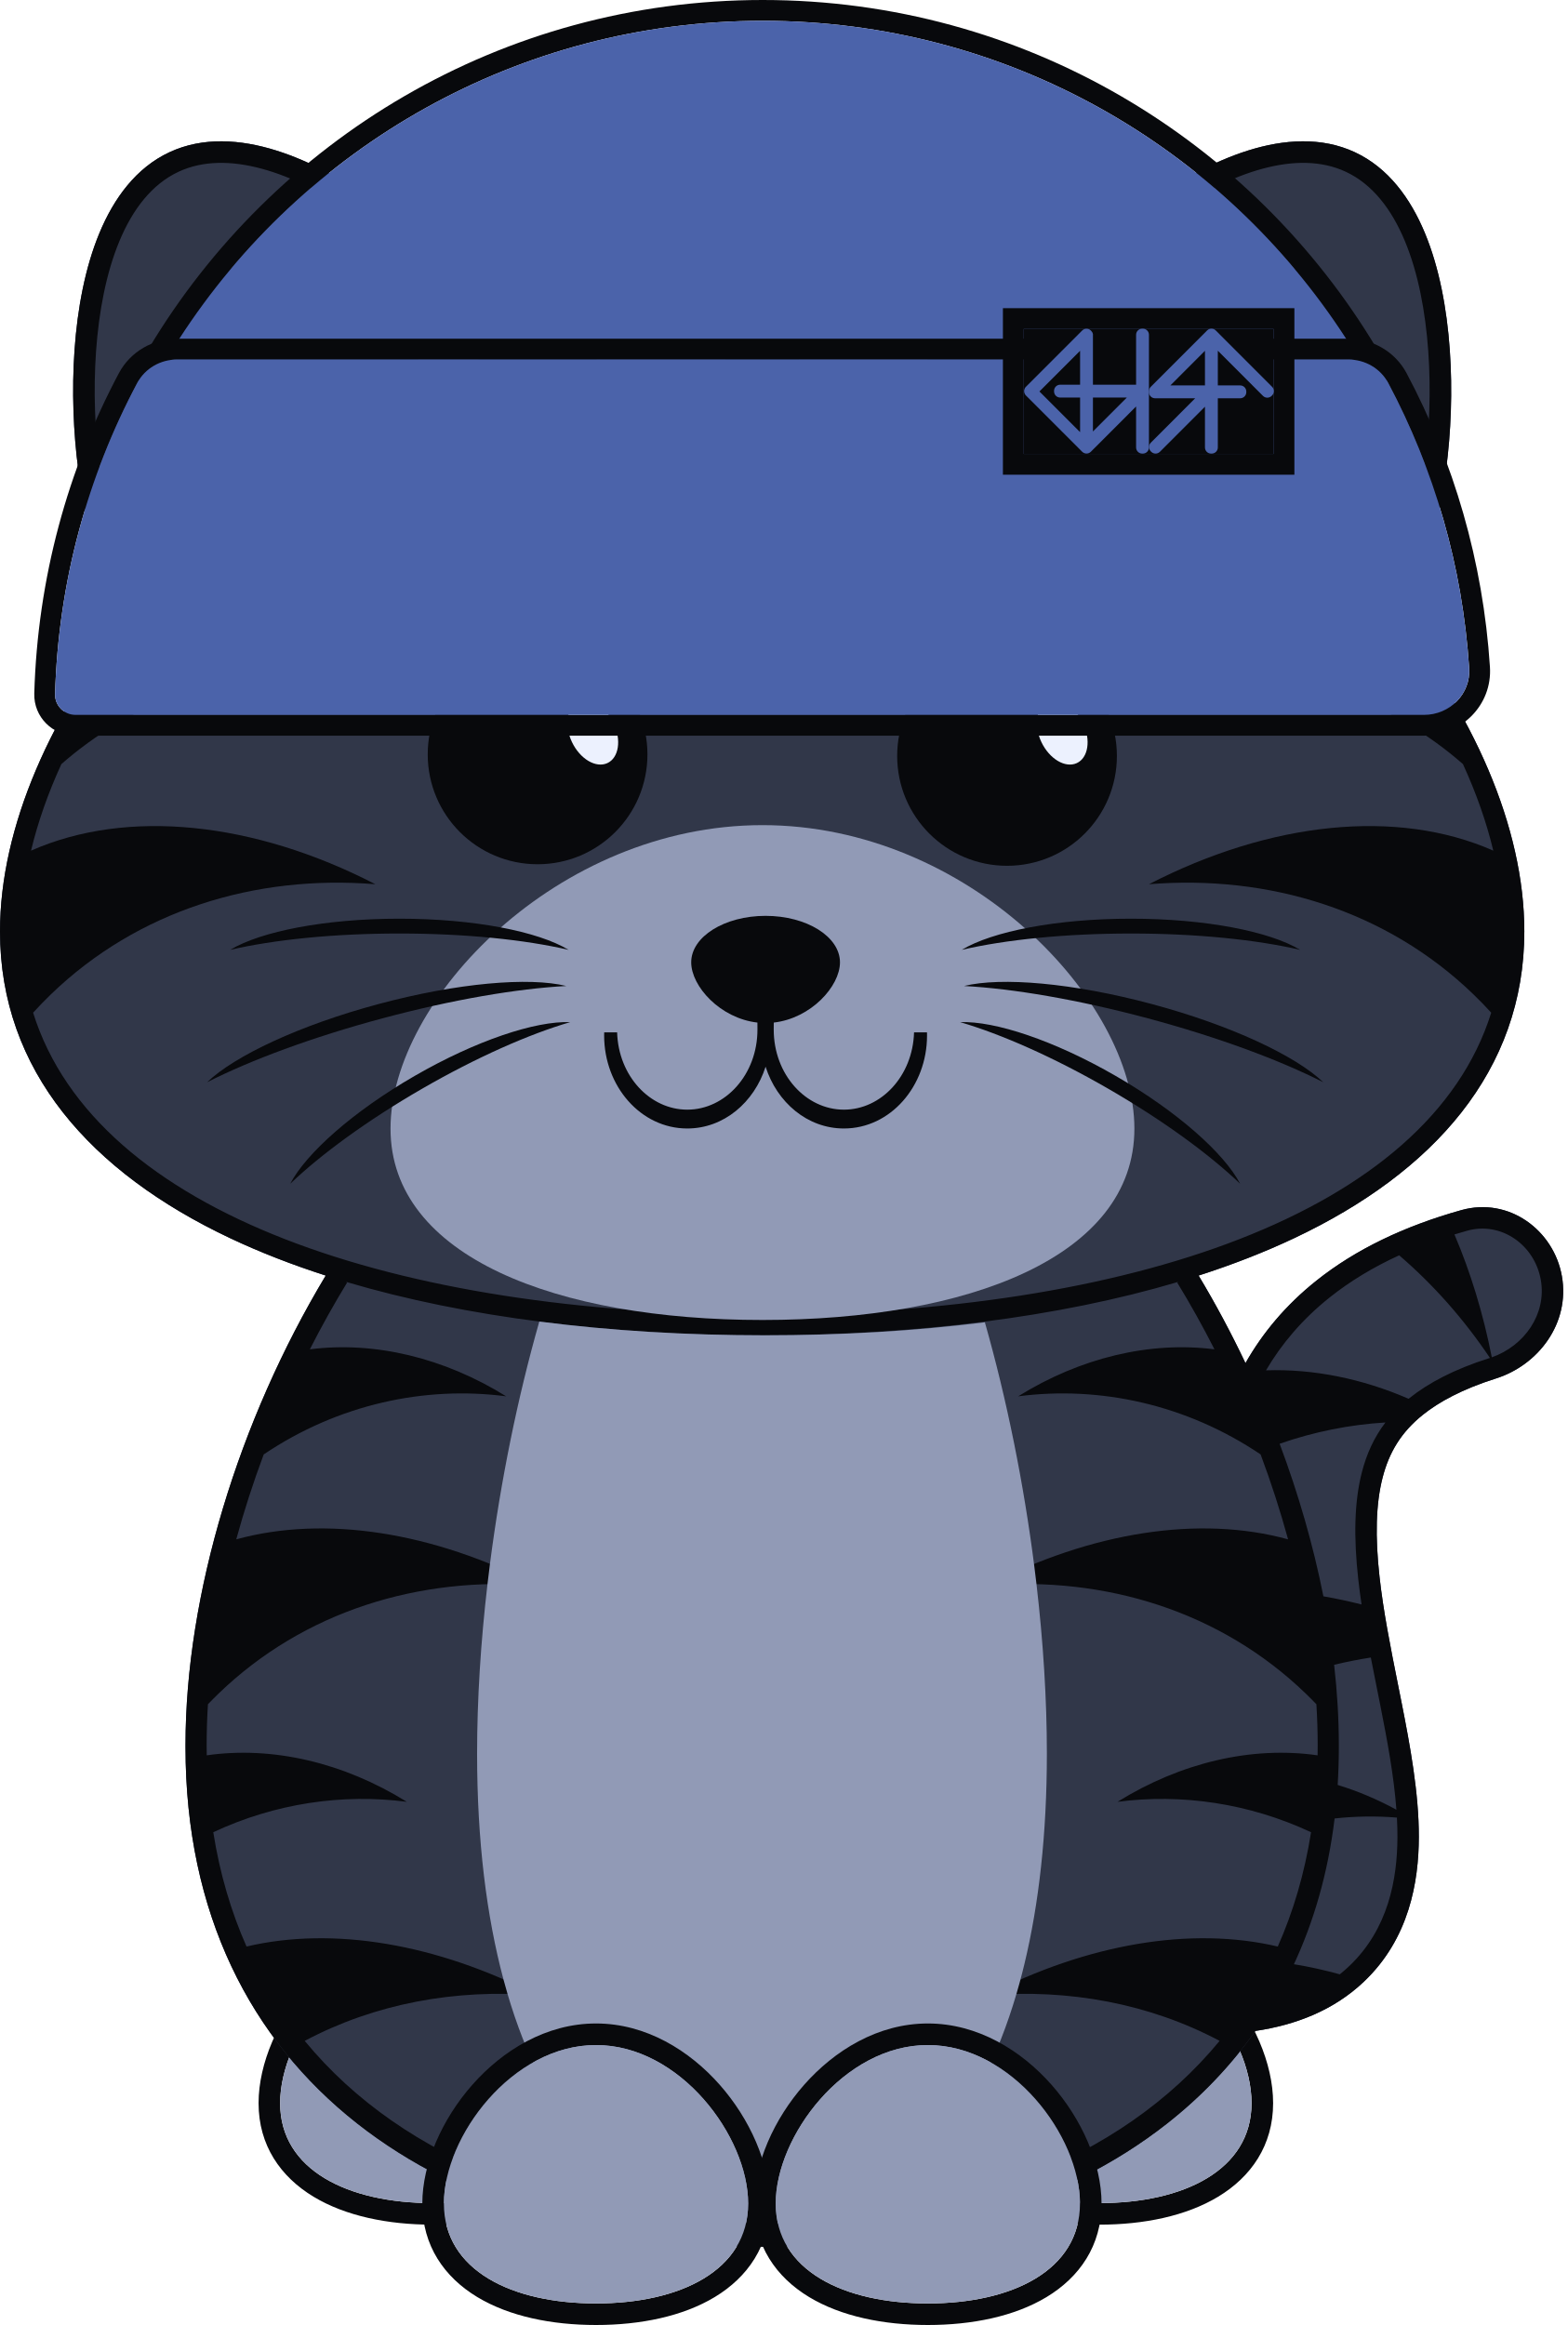
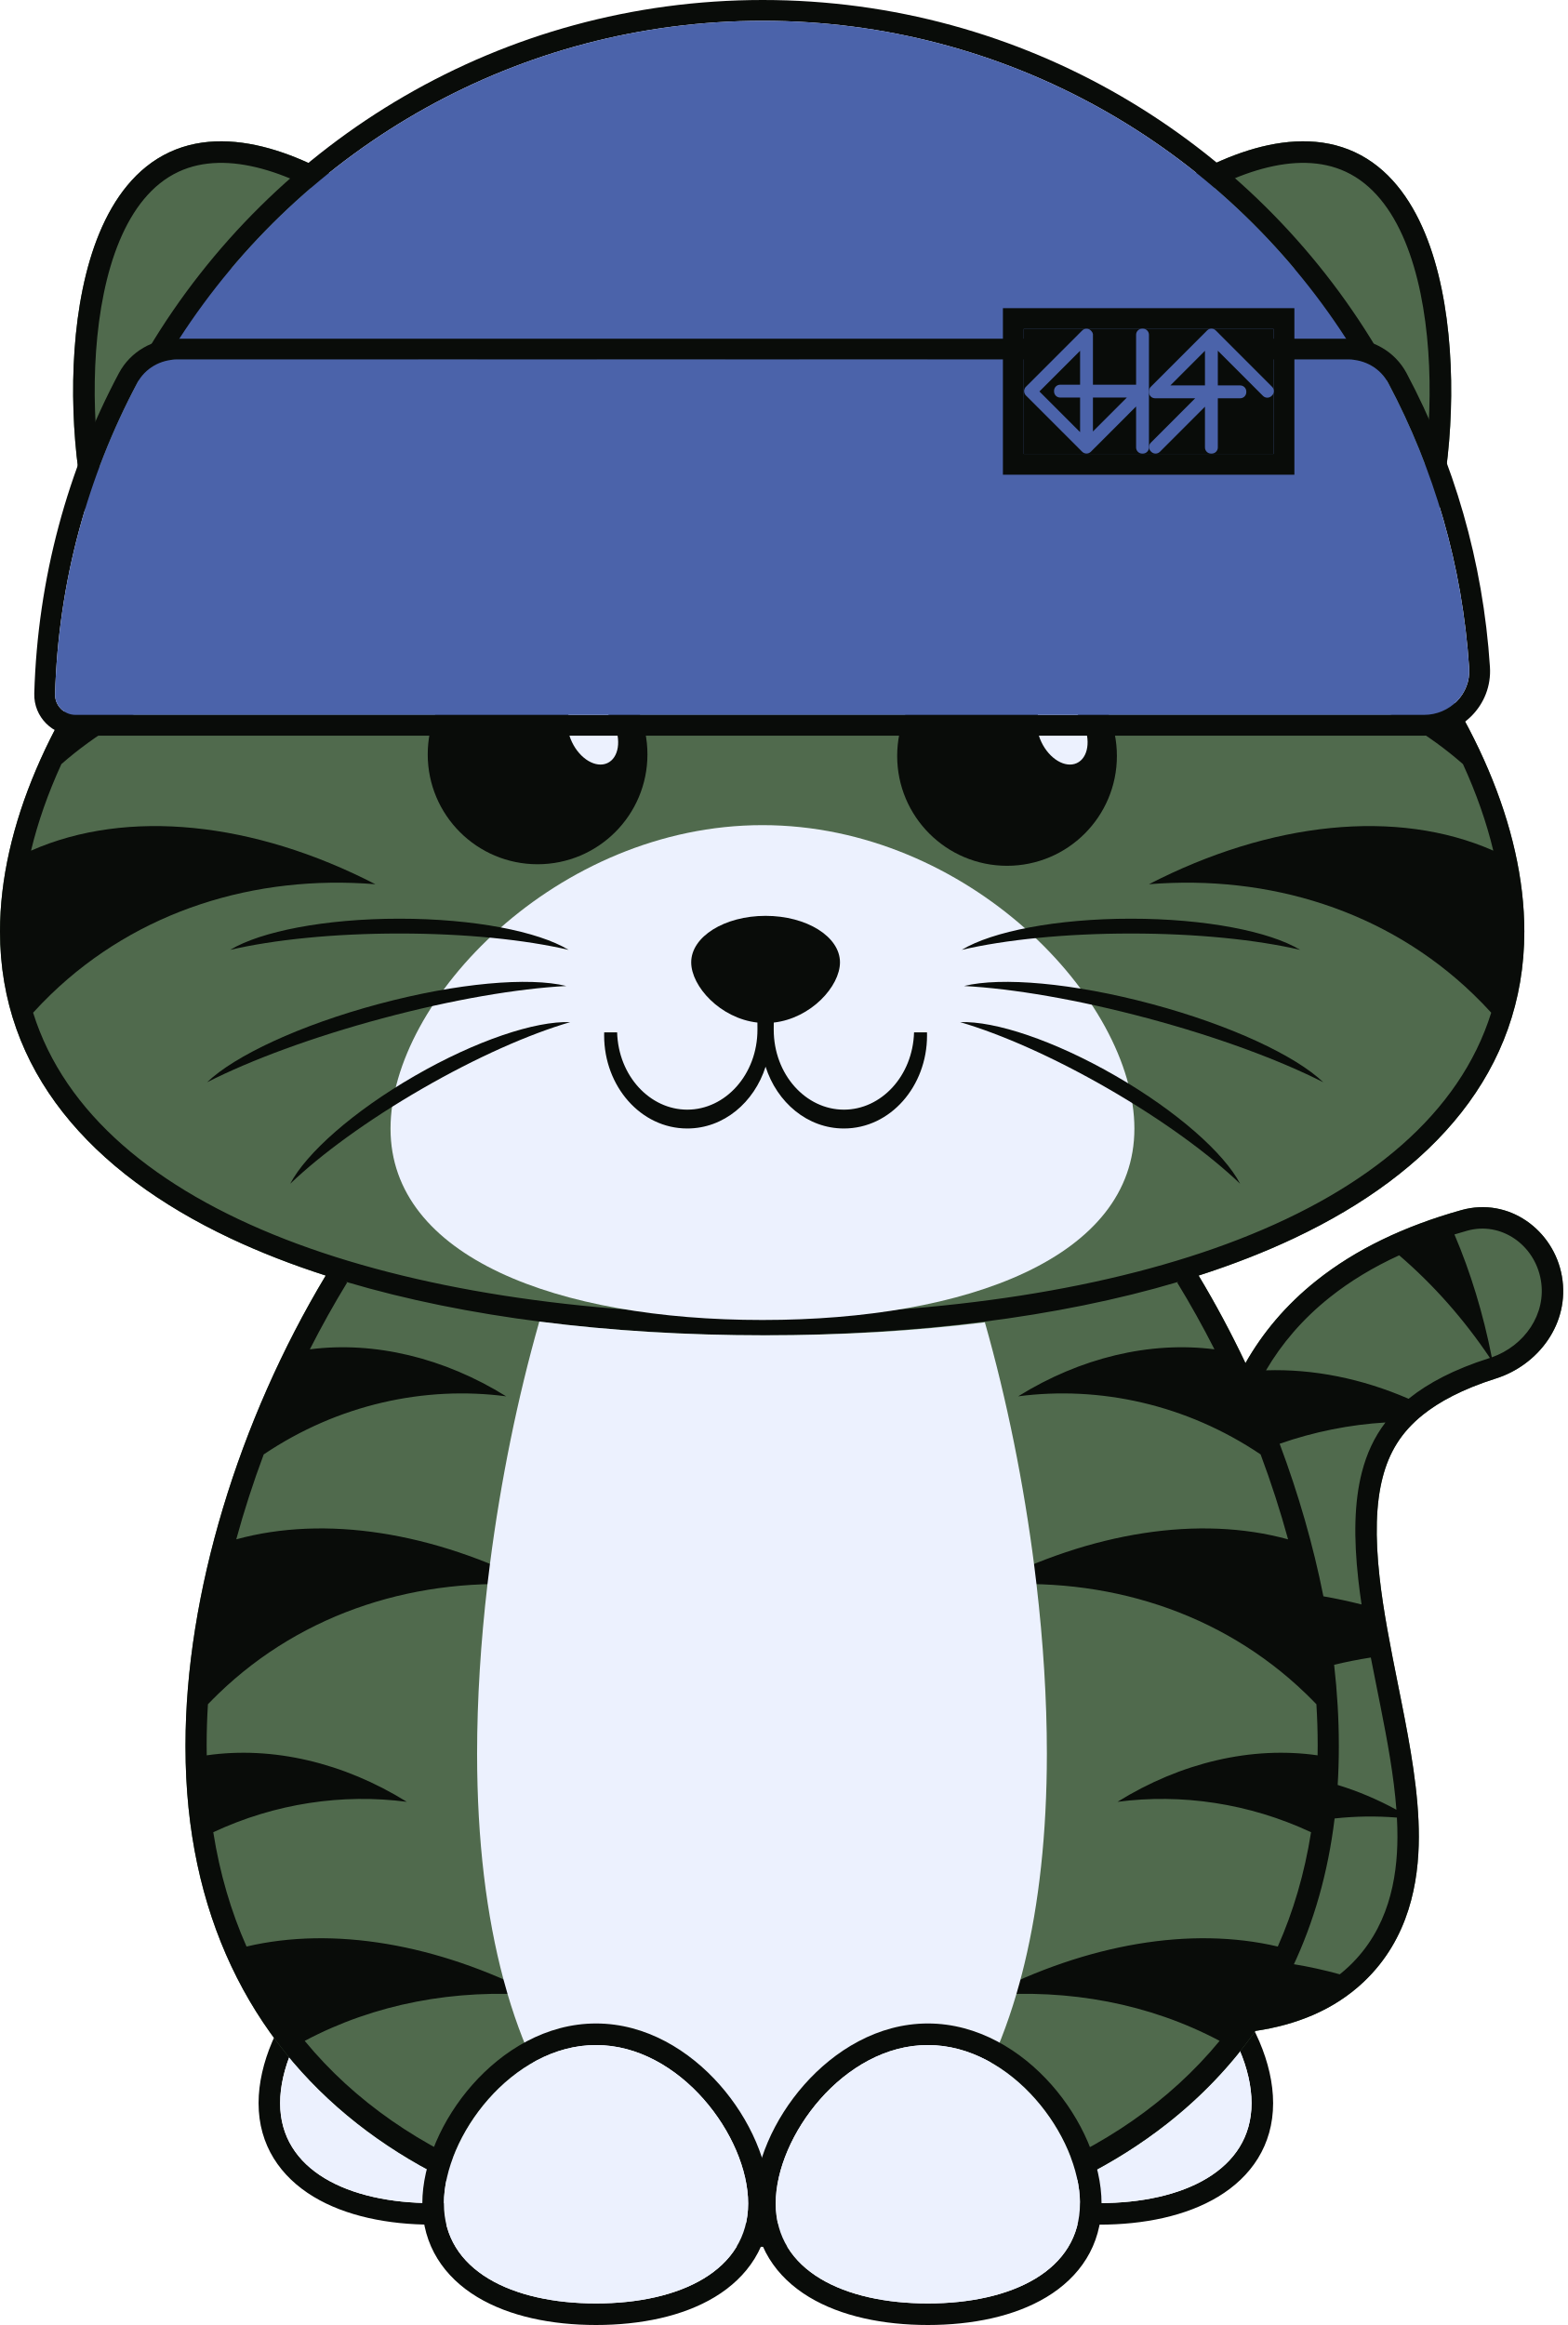
<svg xmlns="http://www.w3.org/2000/svg" width="366" height="543" viewBox="0 0 366 543" fill="none">
-   <path fill-rule="evenodd" clip-rule="evenodd" d="M128.678 513.041C121.201 517.552 111.317 519.565 100.953 519.565C90.589 519.565 80.705 517.552 73.228 513.041C65.544 508.405 60.387 501.058 60.387 491.185C60.387 481.84 65.026 471.451 72.052 463.482C79.115 455.469 89.271 449.145 100.953 449.145C112.635 449.145 122.792 455.469 129.855 463.482C136.88 471.451 141.52 481.84 141.52 491.185C141.52 501.058 136.363 508.405 128.678 513.041ZM100.953 514.528C120.575 514.528 136.482 506.841 136.482 491.185C136.482 475.529 120.575 454.182 100.953 454.182C81.331 454.182 65.424 475.529 65.424 491.185C65.424 506.841 81.331 514.528 100.953 514.528Z" fill="#08090C" />
-   <path d="M136.482 491.185C136.482 506.841 120.575 514.528 100.953 514.528C81.331 514.528 65.424 506.841 65.424 491.185C65.424 475.529 81.331 454.182 100.953 454.182C120.575 454.182 136.482 475.529 136.482 491.185Z" fill="#919AB6" />
-   <path fill-rule="evenodd" clip-rule="evenodd" d="M284.489 513.041C277.012 517.552 267.128 519.565 256.764 519.565C246.4 519.565 236.517 517.552 229.039 513.041C221.355 508.405 216.198 501.058 216.198 491.185C216.198 481.84 220.838 471.451 227.863 463.482C234.926 455.469 245.082 449.145 256.764 449.145C268.447 449.145 278.603 455.469 285.666 463.482C292.691 471.451 297.331 481.84 297.331 491.185C297.331 501.058 292.174 508.405 284.489 513.041ZM256.764 514.528C276.387 514.528 292.293 506.841 292.293 491.185C292.293 475.529 276.387 454.182 256.764 454.182C237.142 454.182 221.235 475.529 221.235 491.185C221.235 506.841 237.142 514.528 256.764 514.528Z" fill="#08090C" />
-   <path d="M292.293 491.185C292.293 506.841 276.387 514.528 256.764 514.528C237.142 514.528 221.235 506.841 221.235 491.185C221.235 475.529 237.142 454.182 256.764 454.182C276.387 454.182 292.293 475.529 292.293 491.185Z" fill="#919AB6" />
-   <path fill-rule="evenodd" clip-rule="evenodd" d="M178 70.834C198.087 70.912 217.368 74.465 235.334 80.586C237.969 76.302 241.653 71.584 245.936 66.904C251.812 60.483 259.06 53.868 266.856 48.215C274.624 42.583 283.126 37.767 291.509 35.14C299.859 32.522 308.641 31.917 316.429 35.548C324.218 39.18 329.398 46.296 332.761 54.376C336.136 62.486 337.913 72.095 338.591 81.666C339.272 91.272 338.863 101.076 337.722 109.704C336.591 118.248 334.698 125.988 332.219 131.304C330.268 135.488 327.55 139.071 324.267 142.046C344.109 166.167 356 193.244 356 217.53C356 250.084 334.741 273.814 302.322 289.145C295.38 292.427 287.89 295.347 279.93 297.908C283.89 304.497 287.549 311.342 290.873 318.353C294.848 311.334 300.27 304.802 307.449 299.084C316.543 291.84 327.818 286.407 341.269 282.624C352.432 279.485 362.89 287.334 364.774 298.049C366.716 309.097 359.231 318.828 349.371 321.943C341.431 324.451 336.044 327.445 332.371 330.371C327.172 334.512 324.397 339.304 322.912 345.053C321.308 351.257 321.145 358.914 322.184 368.266C323.083 376.36 324.722 384.568 326.49 393.403C326.775 394.826 327.063 396.266 327.35 397.717C329.283 407.483 331.398 418.76 331.364 429.084C331.33 439.442 329.144 452.771 318.504 462.846C311.482 469.496 302.681 472.914 293.181 474.328C287.418 482.502 280.509 489.695 272.632 495.898C248.079 515.232 214.542 524.625 178 524.72C141.458 524.625 107.921 515.232 83.368 495.898C58.539 476.347 43.322 446.949 43.322 408.036L43.323 407.787L43.322 407.538C43.322 372.412 55.711 331.782 76.07 297.908C68.11 295.347 60.62 292.427 53.678 289.145C21.259 273.814 0 250.084 0 217.531C0 193.244 11.891 166.167 31.733 142.046C28.45 139.071 25.732 135.488 23.781 131.304C21.302 125.988 19.409 118.248 18.278 109.704C17.137 101.076 16.728 91.272 17.409 81.666C18.087 72.095 19.864 62.487 23.239 54.376C26.602 46.296 31.782 39.18 39.571 35.548C47.359 31.917 56.141 32.522 64.491 35.14C72.874 37.767 81.376 42.583 89.144 48.215C96.94 53.868 104.188 60.483 110.064 66.904C114.347 71.584 118.031 76.302 120.666 80.586C138.632 74.465 157.913 70.912 178 70.834Z" fill="#313749" />
-   <path fill-rule="evenodd" clip-rule="evenodd" d="M178 70.834C198.087 70.912 217.368 74.465 235.334 80.586C237.969 76.302 241.653 71.584 245.936 66.904C251.812 60.483 259.06 53.868 266.856 48.215C274.624 42.583 283.126 37.767 291.509 35.14C299.859 32.522 308.641 31.917 316.429 35.548C324.218 39.18 329.398 46.296 332.761 54.376C336.136 62.486 337.913 72.095 338.591 81.666C339.272 91.272 338.863 101.076 337.722 109.704C336.591 118.248 334.698 125.988 332.219 131.304C330.268 135.488 327.55 139.071 324.267 142.046C344.109 166.167 356 193.244 356 217.53C356 250.084 334.741 273.814 302.322 289.145C295.38 292.427 287.89 295.347 279.93 297.908C283.89 304.497 287.549 311.342 290.873 318.353C294.848 311.334 300.27 304.802 307.449 299.084C316.543 291.84 327.818 286.407 341.269 282.624C352.432 279.485 362.89 287.334 364.774 298.049C366.716 309.097 359.231 318.828 349.371 321.943C341.431 324.451 336.044 327.445 332.371 330.371C327.172 334.512 324.397 339.304 322.912 345.053C321.308 351.257 321.145 358.914 322.184 368.266C323.083 376.36 324.722 384.568 326.49 393.403C326.775 394.826 327.063 396.266 327.35 397.717C329.283 407.483 331.398 418.76 331.364 429.084C331.33 439.442 329.144 452.771 318.504 462.846C311.482 469.496 302.681 472.914 293.181 474.328C287.418 482.502 280.509 489.695 272.632 495.898C248.079 515.232 214.542 524.625 178 524.72C141.458 524.625 107.921 515.232 83.368 495.898C58.539 476.347 43.322 446.949 43.322 408.036L43.323 407.787L43.322 407.538C43.322 372.412 55.711 331.782 76.07 297.908C68.11 295.347 60.62 292.427 53.678 289.145C21.259 273.814 0 250.084 0 217.531C0 193.244 11.891 166.167 31.733 142.046C28.45 139.071 25.732 135.488 23.781 131.304C21.302 125.988 19.409 118.248 18.278 109.704C17.137 101.076 16.728 91.272 17.409 81.666C18.087 72.095 19.864 62.487 23.239 54.376C26.602 46.296 31.782 39.18 39.571 35.548C47.359 31.917 56.141 32.522 64.491 35.14C72.874 37.767 81.376 42.583 89.144 48.215C96.94 53.868 104.188 60.483 110.064 66.904C114.347 71.584 118.031 76.302 120.666 80.586C138.632 74.465 157.913 70.912 178 70.834ZM301.965 459.227C302.042 459.065 302.118 458.903 302.194 458.74C305.73 459.318 309.306 460.106 312.902 461.099C313.645 460.505 314.366 459.878 315.066 459.216C324.255 450.514 326.332 438.852 326.364 429.068C326.369 427.566 326.326 426.038 326.242 424.494C321.431 424.104 316.558 424.169 311.694 424.7C310.151 437.398 306.827 448.912 301.965 459.227ZM312.402 416.982C312.404 416.945 312.406 416.908 312.409 416.871C317.065 418.291 321.667 420.228 326.124 422.66C325.537 414.72 323.971 406.4 322.445 398.688C322.164 397.268 321.882 395.859 321.602 394.459L321.587 394.384C321.097 391.933 320.612 389.511 320.148 387.112C317.263 387.564 314.405 388.129 311.58 388.806C312.304 395.173 312.678 401.439 312.678 407.538L312.677 407.787L312.678 408.036C312.678 411.076 312.585 414.058 312.402 416.982ZM309.074 372.817C312.025 373.329 314.998 373.964 317.985 374.721C317.693 372.747 317.433 370.78 317.215 368.819C316.144 359.179 316.252 350.84 318.071 343.802C319.164 339.572 320.894 335.714 323.563 332.217C315.265 332.717 306.944 334.363 298.854 337.187C303.27 348.966 306.723 360.972 309.074 372.817ZM284.836 476.641C261.439 505.069 222.332 519.183 178 519.3C133.668 519.183 94.561 505.069 71.164 476.641C87.547 467.943 106.352 464.46 125.429 466.008C102.062 453.965 77.824 449.844 57.579 454.611C53.972 446.486 51.338 437.587 49.809 427.913C64.31 421.134 80.036 418.856 95.008 420.811C80.243 411.633 63.626 407.751 48.282 409.956C48.268 409.155 48.261 408.349 48.261 407.538C48.261 404.412 48.363 401.237 48.562 398.025C49.366 397.186 50.189 396.36 51.031 395.547C70.965 376.296 97.913 368.063 125.429 370.296C101.129 357.772 75.889 353.816 55.175 359.512C56.99 352.881 59.136 346.246 61.589 339.678C78.979 327.965 99.203 323.624 118.212 326.107C103.729 317.104 87.465 313.197 72.367 315.132C75.074 309.807 77.978 304.596 81.066 299.542L80.886 299.487L80.933 299.411C108.941 307.72 142.336 311.806 178 311.856C213.664 311.806 247.059 307.72 275.067 299.411L275.114 299.487L274.934 299.542C278.022 304.596 280.926 309.807 283.633 315.132C268.535 313.197 252.271 317.104 237.788 326.107C256.797 323.624 277.021 327.965 294.411 339.678C296.864 346.246 299.01 352.881 300.825 359.512C280.111 353.816 254.871 357.772 230.571 370.296C258.087 368.063 285.035 376.296 304.969 395.547C305.811 396.36 306.634 397.186 307.438 398.025C307.637 401.237 307.739 404.412 307.739 407.538C307.739 408.349 307.732 409.155 307.719 409.956C292.374 407.751 275.757 411.633 260.992 420.811C275.964 418.856 291.69 421.134 306.191 427.913C304.662 437.587 302.028 446.486 298.421 454.611C278.176 449.844 253.938 453.964 230.571 466.008C249.648 464.46 268.453 467.943 284.836 476.641ZM348.268 236.513C333.521 283.648 262.946 306.899 178 307.021C93.054 306.899 22.479 283.648 7.732 236.513C9.06 235.05 10.444 233.623 11.883 232.234C32.19 212.623 59.642 204.236 87.672 206.51C59.334 191.905 29.74 188.739 7.247 198.667C8.841 192.014 11.227 185.236 14.334 178.454C16.303 176.729 18.37 175.077 20.532 173.505C38.803 160.231 60.466 155.241 80.769 157.893C66.07 148.755 49.568 144.77 34.236 146.691C54.264 121.758 83.313 99.554 117.484 86.859C131.783 100.974 142.472 120.573 148.685 142.554C149.192 119.7 145.45 98.028 138.041 80.565L137.816 80.62C147.728 78.205 157.972 76.61 168.464 75.977L178 158.557L187.536 75.977C198.028 76.61 208.272 78.205 218.184 80.62L217.959 80.565C210.55 98.028 206.808 119.7 207.315 142.554C213.528 120.573 224.217 100.974 238.516 86.859C272.687 99.554 301.736 121.758 321.764 146.691C306.432 144.77 289.93 148.755 275.231 157.892C295.534 155.241 317.197 160.231 335.468 173.505C337.63 175.076 339.697 176.729 341.666 178.454C344.773 185.236 347.159 192.014 348.753 198.667C326.26 188.738 296.666 191.905 268.328 206.51C296.358 204.236 323.81 212.623 344.117 232.234C345.556 233.623 346.94 235.05 348.268 236.513ZM240.196 82.317C252.937 62.481 291.386 29.429 314.3 40.114C339.197 51.724 336.328 110.572 327.653 129.175C326.037 132.64 323.778 135.656 321.01 138.196C317.568 134.237 313.912 130.369 310.059 126.617C311.422 125.09 312.585 123.353 313.493 121.405C315.055 118.057 316.188 113.34 316.855 108.296C317.533 103.168 317.776 97.348 317.371 91.635C316.969 85.956 315.91 80.152 313.842 75.182C311.786 70.242 308.505 65.611 303.364 63.214C298.222 60.816 292.566 61.28 287.46 62.88C282.323 64.49 277.197 67.41 272.588 70.752C267.951 74.114 263.649 78.041 260.157 81.857C258.148 84.052 256.327 86.298 254.849 88.453C255.633 88.82 256.413 89.191 257.191 89.567C251.685 86.904 246.014 84.476 240.196 82.317ZM115.804 82.317C103.063 62.482 64.614 29.429 41.7 40.114C16.803 51.724 19.672 110.572 28.347 129.175C29.963 132.64 32.222 135.656 34.99 138.196C38.432 134.237 42.088 130.369 45.941 126.617C44.578 125.09 43.415 123.353 42.507 121.405C40.945 118.057 39.812 113.34 39.145 108.296C38.467 103.168 38.224 97.348 38.629 91.635C39.031 85.956 40.09 80.152 42.158 75.182C44.214 70.242 47.495 65.612 52.636 63.214C57.778 60.816 63.434 61.28 68.54 62.88C73.677 64.49 78.803 67.41 83.412 70.752C88.049 74.114 92.351 78.041 95.843 81.857C97.852 84.052 99.673 86.298 101.151 88.453C100.367 88.82 99.587 89.191 98.809 89.567C104.315 86.904 109.986 84.476 115.804 82.317ZM295.672 320.038C306.694 319.671 318.088 321.96 328.977 326.684C329.069 326.609 329.162 326.534 329.256 326.46C333.497 323.081 339.459 319.831 347.865 317.175C347.9 317.164 347.935 317.153 347.97 317.142C341.913 308.127 334.792 300.054 326.772 293.176C320.677 295.965 315.283 299.235 310.564 302.995C304.182 308.078 299.306 313.841 295.672 320.038ZM339.679 288.304C343.446 297.141 346.39 306.776 348.404 316.996C356.014 314.331 361.251 306.887 359.849 298.915C358.415 290.756 350.597 285.195 342.623 287.438C341.628 287.717 340.647 288.006 339.679 288.304Z" fill="#08090C" />
-   <path d="M241.586 366.029C239.115 346.545 235.149 326.867 230.012 308.822C213.715 310.853 196.472 311.857 178.67 311.857C160.365 311.857 142.653 310.796 125.953 308.648C120.861 326.496 116.916 345.948 114.43 365.234C114.43 365.234 114.43 365.234 114.43 365.234C114.226 366.817 114.032 368.398 113.848 369.977C117.685 369.874 121.551 369.981 125.429 370.296C125.429 370.296 125.428 370.296 125.429 370.296C121.551 369.981 117.685 369.874 113.848 369.977C112.268 383.527 111.423 396.922 111.423 409.544C111.423 429.934 113.627 447.501 117.576 462.271C117.883 463.42 118.201 464.552 118.529 465.668C127.045 494.618 142.53 512.174 161.199 518.562C166.878 519.055 172.673 519.301 178.558 519.301C183.895 519.301 189.157 519.099 194.326 518.693C213.158 512.421 228.792 494.84 237.37 465.722C237.606 464.923 237.836 464.115 238.061 463.299C238.093 463.182 238.125 463.065 238.157 462.947C238.541 461.538 238.909 460.104 239.26 458.644C239.261 458.639 239.263 458.635 239.264 458.63C242.63 444.639 244.492 428.284 244.492 409.544C244.492 396.911 243.646 383.504 242.063 369.942C241.891 368.468 241.71 366.992 241.521 365.514C241.543 365.686 241.565 365.857 241.586 366.029C241.586 366.029 241.586 366.029 241.586 366.029Z" fill="#919AB6" />
-   <path fill-rule="evenodd" clip-rule="evenodd" d="M166.923 536.476C159.446 540.986 149.562 543 139.198 543C128.834 543 118.95 540.986 111.473 536.476C103.788 531.84 98.632 524.493 98.632 514.62C98.632 505.274 103.271 494.886 110.296 486.916C117.36 478.903 127.516 472.579 139.198 472.579C150.88 472.579 161.036 478.903 168.1 486.916C175.125 494.886 179.765 505.274 179.765 514.62C179.765 524.493 174.608 531.84 166.923 536.476ZM139.198 537.963C158.82 537.963 174.727 530.276 174.727 514.62C174.727 498.964 158.82 477.617 139.198 477.617C119.576 477.617 103.669 498.964 103.669 514.62C103.669 530.276 119.576 537.963 139.198 537.963Z" fill="#08090C" />
-   <path d="M174.727 514.62C174.727 530.276 158.82 537.963 139.198 537.963C119.576 537.963 103.669 530.276 103.669 514.62C103.669 498.964 119.576 477.617 139.198 477.617C158.82 477.617 174.727 498.964 174.727 514.62Z" fill="#919AB6" />
-   <path fill-rule="evenodd" clip-rule="evenodd" d="M244.419 536.476C236.942 540.986 227.058 543 216.694 543C206.33 543 196.446 540.986 188.969 536.476C181.285 531.84 176.128 524.493 176.128 514.62C176.128 505.274 180.767 494.886 187.793 486.916C194.856 478.903 205.012 472.579 216.694 472.579C228.376 472.579 238.533 478.903 245.596 486.916C252.621 494.886 257.261 505.274 257.261 514.62C257.261 524.493 252.104 531.84 244.419 536.476ZM216.694 537.963C236.316 537.963 252.223 530.276 252.223 514.62C252.223 498.964 236.316 477.617 216.694 477.617C197.072 477.617 181.165 498.964 181.165 514.62C181.165 530.276 197.072 537.963 216.694 537.963Z" fill="#08090C" />
-   <path d="M252.223 514.62C252.223 530.276 236.316 537.963 216.694 537.963C197.072 537.963 181.165 530.276 181.165 514.62C181.165 498.964 197.072 477.617 216.694 477.617C236.316 477.617 252.223 498.964 252.223 514.62Z" fill="#919AB6" />
-   <path d="M264.933 263.575C264.933 293.559 226.042 308.28 178.068 308.28C130.094 308.28 91.204 293.559 91.204 263.575C91.204 233.592 130.094 192.708 178.068 192.708C226.042 192.708 264.933 233.592 264.933 263.575Z" fill="#919AB6" />
-   <path d="M178.799 213.895C169.205 213.895 161.427 218.756 161.427 224.753C161.427 230.346 168.193 237.836 176.89 238.819L176.899 240.337C176.899 240.38 176.899 240.423 176.899 240.466C176.899 250.967 169.394 259.159 160.508 259.159C151.804 259.159 144.428 251.304 144.127 241.108L141.105 241.108C141.098 241.346 141.095 241.586 141.095 241.826V241.856C141.102 253.665 149.624 263.556 160.508 263.556C169.049 263.556 176.145 257.452 178.8 249.127C181.454 257.453 188.55 263.556 197.091 263.556C207.979 263.556 216.504 253.656 216.504 241.84C216.504 241.595 216.501 241.352 216.494 241.109L213.472 241.109C213.17 251.304 205.795 259.159 197.091 259.159C188.205 259.159 180.7 250.967 180.7 240.466C180.7 240.442 180.7 240.417 180.7 240.393C180.7 240.375 180.7 240.356 180.7 240.337L180.709 238.819C189.406 237.836 196.172 230.346 196.172 224.753C196.172 218.756 188.394 213.895 178.799 213.895Z" fill="#08090C" />
-   <circle cx="125.55" cy="176.187" r="25.657" fill="#08090C" />
+   <path fill-rule="evenodd" clip-rule="evenodd" d="M128.678 513.041C121.201 517.552 111.317 519.565 100.953 519.565C90.589 519.565 80.705 517.552 73.228 513.041C65.544 508.405 60.387 501.058 60.387 491.185C60.387 481.84 65.026 471.451 72.052 463.482C79.115 455.469 89.271 449.145 100.953 449.145C112.635 449.145 122.792 455.469 129.855 463.482C136.88 471.451 141.52 481.84 141.52 491.185C141.52 501.058 136.363 508.405 128.678 513.041ZM100.953 514.528C120.575 514.528 136.482 506.841 136.482 491.185C136.482 475.529 120.575 454.182 100.953 454.182C81.331 454.182 65.424 475.529 65.424 491.185C65.424 506.841 81.331 514.528 100.953 514.528Z" fill="#090C09" />
+   <path d="M136.482 491.185C136.482 506.841 120.575 514.528 100.953 514.528C81.331 514.528 65.424 506.841 65.424 491.185C65.424 475.529 81.331 454.182 100.953 454.182C120.575 454.182 136.482 475.529 136.482 491.185Z" fill="#ECF1FE" />
+   <path fill-rule="evenodd" clip-rule="evenodd" d="M284.489 513.041C277.012 517.552 267.128 519.565 256.764 519.565C246.4 519.565 236.517 517.552 229.039 513.041C221.355 508.405 216.198 501.058 216.198 491.185C216.198 481.84 220.838 471.451 227.863 463.482C234.926 455.469 245.082 449.145 256.764 449.145C268.447 449.145 278.603 455.469 285.666 463.482C292.691 471.451 297.331 481.84 297.331 491.185C297.331 501.058 292.174 508.405 284.489 513.041ZM256.764 514.528C276.387 514.528 292.293 506.841 292.293 491.185C292.293 475.529 276.387 454.182 256.764 454.182C237.142 454.182 221.235 475.529 221.235 491.185C221.235 506.841 237.142 514.528 256.764 514.528Z" fill="#090C09" />
+   <path d="M292.293 491.185C292.293 506.841 276.387 514.528 256.764 514.528C237.142 514.528 221.235 506.841 221.235 491.185C221.235 475.529 237.142 454.182 256.764 454.182C276.387 454.182 292.293 475.529 292.293 491.185Z" fill="#ECF1FE" />
+   <path fill-rule="evenodd" clip-rule="evenodd" d="M178 70.834C198.087 70.912 217.368 74.465 235.334 80.586C237.969 76.302 241.653 71.584 245.936 66.904C251.812 60.483 259.06 53.868 266.856 48.215C274.624 42.583 283.126 37.767 291.509 35.14C299.859 32.522 308.641 31.917 316.429 35.548C324.218 39.18 329.398 46.296 332.761 54.376C336.136 62.486 337.913 72.095 338.591 81.666C339.272 91.272 338.863 101.076 337.722 109.704C336.591 118.248 334.698 125.988 332.219 131.304C330.268 135.488 327.55 139.071 324.267 142.046C344.109 166.167 356 193.244 356 217.53C356 250.084 334.741 273.814 302.322 289.145C295.38 292.427 287.89 295.347 279.93 297.908C283.89 304.497 287.549 311.342 290.873 318.353C294.848 311.334 300.27 304.802 307.449 299.084C316.543 291.84 327.818 286.407 341.269 282.624C352.432 279.485 362.89 287.334 364.774 298.049C366.716 309.097 359.231 318.828 349.371 321.943C341.431 324.451 336.044 327.445 332.371 330.371C327.172 334.512 324.397 339.304 322.912 345.053C321.308 351.257 321.145 358.914 322.184 368.266C323.083 376.36 324.722 384.568 326.49 393.403C326.775 394.826 327.063 396.266 327.35 397.717C329.283 407.483 331.398 418.76 331.364 429.084C331.33 439.442 329.144 452.771 318.504 462.846C311.482 469.496 302.681 472.914 293.181 474.328C287.418 482.502 280.509 489.695 272.632 495.898C248.079 515.232 214.542 524.625 178 524.72C141.458 524.625 107.921 515.232 83.368 495.898C58.539 476.347 43.322 446.949 43.322 408.036L43.323 407.787L43.322 407.538C43.322 372.412 55.711 331.782 76.07 297.908C68.11 295.347 60.62 292.427 53.678 289.145C21.259 273.814 0 250.084 0 217.531C0 193.244 11.891 166.167 31.733 142.046C28.45 139.071 25.732 135.488 23.781 131.304C21.302 125.988 19.409 118.248 18.278 109.704C17.137 101.076 16.728 91.272 17.409 81.666C18.087 72.095 19.864 62.487 23.239 54.376C26.602 46.296 31.782 39.18 39.571 35.548C47.359 31.917 56.141 32.522 64.491 35.14C72.874 37.767 81.376 42.583 89.144 48.215C96.94 53.868 104.188 60.483 110.064 66.904C114.347 71.584 118.031 76.302 120.666 80.586C138.632 74.465 157.913 70.912 178 70.834Z" fill="#506A4D" />
+   <path fill-rule="evenodd" clip-rule="evenodd" d="M178 70.834C198.087 70.912 217.368 74.465 235.334 80.586C237.969 76.302 241.653 71.584 245.936 66.904C251.812 60.483 259.06 53.868 266.856 48.215C274.624 42.583 283.126 37.767 291.509 35.14C299.859 32.522 308.641 31.917 316.429 35.548C324.218 39.18 329.398 46.296 332.761 54.376C336.136 62.486 337.913 72.095 338.591 81.666C339.272 91.272 338.863 101.076 337.722 109.704C336.591 118.248 334.698 125.988 332.219 131.304C330.268 135.488 327.55 139.071 324.267 142.046C344.109 166.167 356 193.244 356 217.53C356 250.084 334.741 273.814 302.322 289.145C295.38 292.427 287.89 295.347 279.93 297.908C283.89 304.497 287.549 311.342 290.873 318.353C294.848 311.334 300.27 304.802 307.449 299.084C316.543 291.84 327.818 286.407 341.269 282.624C352.432 279.485 362.89 287.334 364.774 298.049C366.716 309.097 359.231 318.828 349.371 321.943C341.431 324.451 336.044 327.445 332.371 330.371C327.172 334.512 324.397 339.304 322.912 345.053C321.308 351.257 321.145 358.914 322.184 368.266C323.083 376.36 324.722 384.568 326.49 393.403C326.775 394.826 327.063 396.266 327.35 397.717C329.283 407.483 331.398 418.76 331.364 429.084C331.33 439.442 329.144 452.771 318.504 462.846C311.482 469.496 302.681 472.914 293.181 474.328C287.418 482.502 280.509 489.695 272.632 495.898C248.079 515.232 214.542 524.625 178 524.72C141.458 524.625 107.921 515.232 83.368 495.898C58.539 476.347 43.322 446.949 43.322 408.036L43.323 407.787L43.322 407.538C43.322 372.412 55.711 331.782 76.07 297.908C68.11 295.347 60.62 292.427 53.678 289.145C21.259 273.814 0 250.084 0 217.531C0 193.244 11.891 166.167 31.733 142.046C28.45 139.071 25.732 135.488 23.781 131.304C21.302 125.988 19.409 118.248 18.278 109.704C17.137 101.076 16.728 91.272 17.409 81.666C18.087 72.095 19.864 62.487 23.239 54.376C26.602 46.296 31.782 39.18 39.571 35.548C47.359 31.917 56.141 32.522 64.491 35.14C72.874 37.767 81.376 42.583 89.144 48.215C96.94 53.868 104.188 60.483 110.064 66.904C114.347 71.584 118.031 76.302 120.666 80.586C138.632 74.465 157.913 70.912 178 70.834ZM301.965 459.227C302.042 459.065 302.118 458.903 302.194 458.74C305.73 459.318 309.306 460.106 312.902 461.099C313.645 460.505 314.366 459.878 315.066 459.216C324.255 450.514 326.332 438.852 326.364 429.068C326.369 427.566 326.326 426.038 326.242 424.494C321.431 424.104 316.558 424.169 311.694 424.7C310.151 437.398 306.827 448.912 301.965 459.227ZM312.402 416.982C312.404 416.945 312.406 416.908 312.409 416.871C317.065 418.291 321.667 420.228 326.124 422.66C325.537 414.72 323.971 406.4 322.445 398.688C322.164 397.268 321.882 395.859 321.602 394.459L321.587 394.384C321.097 391.933 320.612 389.511 320.148 387.112C317.263 387.564 314.405 388.129 311.58 388.806C312.304 395.173 312.678 401.439 312.678 407.538L312.677 407.787L312.678 408.036C312.678 411.076 312.585 414.058 312.402 416.982ZM309.074 372.817C312.025 373.329 314.998 373.964 317.985 374.721C317.693 372.747 317.433 370.78 317.215 368.819C316.144 359.179 316.252 350.84 318.071 343.802C319.164 339.572 320.894 335.714 323.563 332.217C315.265 332.717 306.944 334.363 298.854 337.187C303.27 348.966 306.723 360.972 309.074 372.817ZM284.836 476.641C261.439 505.069 222.332 519.183 178 519.3C133.668 519.183 94.561 505.069 71.164 476.641C87.547 467.943 106.352 464.46 125.429 466.008C102.062 453.965 77.824 449.844 57.579 454.611C53.972 446.486 51.338 437.587 49.809 427.913C64.31 421.134 80.036 418.856 95.008 420.811C80.243 411.633 63.626 407.751 48.282 409.956C48.268 409.155 48.261 408.349 48.261 407.538C48.261 404.412 48.363 401.237 48.562 398.025C49.366 397.186 50.189 396.36 51.031 395.547C70.965 376.296 97.913 368.063 125.429 370.296C101.129 357.772 75.889 353.816 55.175 359.512C56.99 352.881 59.136 346.246 61.589 339.678C78.979 327.965 99.203 323.624 118.212 326.107C103.729 317.104 87.465 313.197 72.367 315.132C75.074 309.807 77.978 304.596 81.066 299.542L80.886 299.487L80.933 299.411C108.941 307.72 142.336 311.806 178 311.856C213.664 311.806 247.059 307.72 275.067 299.411L275.114 299.487L274.934 299.542C278.022 304.596 280.926 309.807 283.633 315.132C268.535 313.197 252.271 317.104 237.788 326.107C256.797 323.624 277.021 327.965 294.411 339.678C296.864 346.246 299.01 352.881 300.825 359.512C280.111 353.816 254.871 357.772 230.571 370.296C258.087 368.063 285.035 376.296 304.969 395.547C305.811 396.36 306.634 397.186 307.438 398.025C307.637 401.237 307.739 404.412 307.739 407.538C307.739 408.349 307.732 409.155 307.719 409.956C292.374 407.751 275.757 411.633 260.992 420.811C275.964 418.856 291.69 421.134 306.191 427.913C304.662 437.587 302.028 446.486 298.421 454.611C278.176 449.844 253.938 453.964 230.571 466.008C249.648 464.46 268.453 467.943 284.836 476.641ZM348.268 236.513C333.521 283.648 262.946 306.899 178 307.021C93.054 306.899 22.479 283.648 7.732 236.513C9.06 235.05 10.444 233.623 11.883 232.234C32.19 212.623 59.642 204.236 87.672 206.51C59.334 191.905 29.74 188.739 7.247 198.667C8.841 192.014 11.227 185.236 14.334 178.454C16.303 176.729 18.37 175.077 20.532 173.505C38.803 160.231 60.466 155.241 80.769 157.893C66.07 148.755 49.568 144.77 34.236 146.691C54.264 121.758 83.313 99.554 117.484 86.859C131.783 100.974 142.472 120.573 148.685 142.554C149.192 119.7 145.45 98.028 138.041 80.565L137.816 80.62C147.728 78.205 157.972 76.61 168.464 75.977L178 158.557L187.536 75.977C198.028 76.61 208.272 78.205 218.184 80.62L217.959 80.565C210.55 98.028 206.808 119.7 207.315 142.554C213.528 120.573 224.217 100.974 238.516 86.859C272.687 99.554 301.736 121.758 321.764 146.691C306.432 144.77 289.93 148.755 275.231 157.892C295.534 155.241 317.197 160.231 335.468 173.505C337.63 175.076 339.697 176.729 341.666 178.454C344.773 185.236 347.159 192.014 348.753 198.667C326.26 188.738 296.666 191.905 268.328 206.51C296.358 204.236 323.81 212.623 344.117 232.234C345.556 233.623 346.94 235.05 348.268 236.513ZM240.196 82.317C252.937 62.481 291.386 29.429 314.3 40.114C339.197 51.724 336.328 110.572 327.653 129.175C326.037 132.64 323.778 135.656 321.01 138.196C317.568 134.237 313.912 130.369 310.059 126.617C311.422 125.09 312.585 123.353 313.493 121.405C315.055 118.057 316.188 113.34 316.855 108.296C317.533 103.168 317.776 97.348 317.371 91.635C316.969 85.956 315.91 80.152 313.842 75.182C311.786 70.242 308.505 65.611 303.364 63.214C298.222 60.816 292.566 61.28 287.46 62.88C282.323 64.49 277.197 67.41 272.588 70.752C267.951 74.114 263.649 78.041 260.157 81.857C258.148 84.052 256.327 86.298 254.849 88.453C255.633 88.82 256.413 89.191 257.191 89.567C251.685 86.904 246.014 84.476 240.196 82.317ZM115.804 82.317C103.063 62.482 64.614 29.429 41.7 40.114C16.803 51.724 19.672 110.572 28.347 129.175C29.963 132.64 32.222 135.656 34.99 138.196C38.432 134.237 42.088 130.369 45.941 126.617C44.578 125.09 43.415 123.353 42.507 121.405C40.945 118.057 39.812 113.34 39.145 108.296C38.467 103.168 38.224 97.348 38.629 91.635C39.031 85.956 40.09 80.152 42.158 75.182C44.214 70.242 47.495 65.612 52.636 63.214C57.778 60.816 63.434 61.28 68.54 62.88C73.677 64.49 78.803 67.41 83.412 70.752C88.049 74.114 92.351 78.041 95.843 81.857C97.852 84.052 99.673 86.298 101.151 88.453C100.367 88.82 99.587 89.191 98.809 89.567C104.315 86.904 109.986 84.476 115.804 82.317ZM295.672 320.038C306.694 319.671 318.088 321.96 328.977 326.684C329.069 326.609 329.162 326.534 329.256 326.46C333.497 323.081 339.459 319.831 347.865 317.175C347.9 317.164 347.935 317.153 347.97 317.142C341.913 308.127 334.792 300.054 326.772 293.176C320.677 295.965 315.283 299.235 310.564 302.995C304.182 308.078 299.306 313.841 295.672 320.038ZM339.679 288.304C343.446 297.141 346.39 306.776 348.404 316.996C356.014 314.331 361.251 306.887 359.849 298.915C358.415 290.756 350.597 285.195 342.623 287.438C341.628 287.717 340.647 288.006 339.679 288.304Z" fill="#090C09" />
+   <path d="M241.586 366.029C239.115 346.545 235.149 326.867 230.012 308.822C213.715 310.853 196.472 311.857 178.67 311.857C160.365 311.857 142.653 310.796 125.953 308.648C120.861 326.496 116.916 345.948 114.43 365.234C114.43 365.234 114.43 365.234 114.43 365.234C114.226 366.817 114.032 368.398 113.848 369.977C117.685 369.874 121.551 369.981 125.429 370.296C125.429 370.296 125.428 370.296 125.429 370.296C121.551 369.981 117.685 369.874 113.848 369.977C112.268 383.527 111.423 396.922 111.423 409.544C111.423 429.934 113.627 447.501 117.576 462.271C117.883 463.42 118.201 464.552 118.529 465.668C127.045 494.618 142.53 512.174 161.199 518.562C166.878 519.055 172.673 519.301 178.558 519.301C183.895 519.301 189.157 519.099 194.326 518.693C213.158 512.421 228.792 494.84 237.37 465.722C237.606 464.923 237.836 464.115 238.061 463.299C238.093 463.182 238.125 463.065 238.157 462.947C238.541 461.538 238.909 460.104 239.26 458.644C239.261 458.639 239.263 458.635 239.264 458.63C242.63 444.639 244.492 428.284 244.492 409.544C244.492 396.911 243.646 383.504 242.063 369.942C241.891 368.468 241.71 366.992 241.521 365.514C241.543 365.686 241.565 365.857 241.586 366.029C241.586 366.029 241.586 366.029 241.586 366.029Z" fill="#ECF1FE" />
+   <path fill-rule="evenodd" clip-rule="evenodd" d="M166.923 536.476C159.446 540.986 149.562 543 139.198 543C128.834 543 118.95 540.986 111.473 536.476C103.788 531.84 98.632 524.493 98.632 514.62C98.632 505.274 103.271 494.886 110.296 486.916C117.36 478.903 127.516 472.579 139.198 472.579C150.88 472.579 161.036 478.903 168.1 486.916C175.125 494.886 179.765 505.274 179.765 514.62C179.765 524.493 174.608 531.84 166.923 536.476ZM139.198 537.963C158.82 537.963 174.727 530.276 174.727 514.62C174.727 498.964 158.82 477.617 139.198 477.617C119.576 477.617 103.669 498.964 103.669 514.62C103.669 530.276 119.576 537.963 139.198 537.963Z" fill="#090C09" />
+   <path d="M174.727 514.62C174.727 530.276 158.82 537.963 139.198 537.963C119.576 537.963 103.669 530.276 103.669 514.62C103.669 498.964 119.576 477.617 139.198 477.617C158.82 477.617 174.727 498.964 174.727 514.62Z" fill="#ECF1FE" />
+   <path fill-rule="evenodd" clip-rule="evenodd" d="M244.419 536.476C236.942 540.986 227.058 543 216.694 543C206.33 543 196.446 540.986 188.969 536.476C181.285 531.84 176.128 524.493 176.128 514.62C176.128 505.274 180.767 494.886 187.793 486.916C194.856 478.903 205.012 472.579 216.694 472.579C228.376 472.579 238.533 478.903 245.596 486.916C252.621 494.886 257.261 505.274 257.261 514.62C257.261 524.493 252.104 531.84 244.419 536.476ZM216.694 537.963C236.316 537.963 252.223 530.276 252.223 514.62C252.223 498.964 236.316 477.617 216.694 477.617C197.072 477.617 181.165 498.964 181.165 514.62C181.165 530.276 197.072 537.963 216.694 537.963Z" fill="#090C09" />
+   <path d="M252.223 514.62C252.223 530.276 236.316 537.963 216.694 537.963C197.072 537.963 181.165 530.276 181.165 514.62C181.165 498.964 197.072 477.617 216.694 477.617C236.316 477.617 252.223 498.964 252.223 514.62Z" fill="#ECF1FE" />
+   <path d="M264.933 263.575C264.933 293.559 226.042 308.28 178.068 308.28C130.094 308.28 91.204 293.559 91.204 263.575C91.204 233.592 130.094 192.708 178.068 192.708C226.042 192.708 264.933 233.592 264.933 263.575Z" fill="#ECF1FE" />
+   <path d="M178.799 213.895C169.205 213.895 161.427 218.756 161.427 224.753C161.427 230.346 168.193 237.836 176.89 238.819L176.899 240.337C176.899 240.38 176.899 240.423 176.899 240.466C176.899 250.967 169.394 259.159 160.508 259.159C151.804 259.159 144.428 251.304 144.127 241.108L141.105 241.108C141.098 241.346 141.095 241.586 141.095 241.826V241.856C141.102 253.665 149.624 263.556 160.508 263.556C169.049 263.556 176.145 257.452 178.8 249.127C181.454 257.453 188.55 263.556 197.091 263.556C207.979 263.556 216.504 253.656 216.504 241.84C216.504 241.595 216.501 241.352 216.494 241.109L213.472 241.109C213.17 251.304 205.795 259.159 197.091 259.159C188.205 259.159 180.7 250.967 180.7 240.466C180.7 240.442 180.7 240.417 180.7 240.393C180.7 240.375 180.7 240.356 180.7 240.337L180.709 238.819C189.406 237.836 196.172 230.346 196.172 224.753C196.172 218.756 188.394 213.895 178.799 213.895Z" fill="#090C09" />
+   <circle cx="125.55" cy="176.187" r="25.657" fill="#090C09" />
  <ellipse cx="5.341" cy="7.9" rx="5.341" ry="7.9" transform="matrix(0.909809 -0.415028 0.430286 0.902692 130.181 166.18)" fill="#ECF1FE" />
-   <circle cx="235.189" cy="176.548" r="25.657" fill="#08090C" />
+   <circle cx="235.189" cy="176.548" r="25.657" fill="#090C09" />
  <ellipse cx="5.341" cy="7.9" rx="5.341" ry="7.9" transform="matrix(0.909809 -0.415028 0.430286 0.902692 239.816 166.18)" fill="#ECF1FE" />
-   <path d="M225.141 230.277C236.522 230.883 251.72 233.446 268.081 237.83C284.442 242.214 298.886 247.594 309.046 252.759C302.584 246.565 287.414 239.426 268.977 234.486C250.541 229.546 233.833 228.143 225.141 230.277Z" fill="#08090C" />
-   <path d="M224.603 221.838C234.75 219.478 248.713 218.021 264.126 218.021C279.54 218.021 293.503 219.478 303.65 221.838C296.512 217.528 281.496 214.558 264.126 214.558C246.757 214.558 231.741 217.528 224.603 221.838Z" fill="#08090C" />
-   <path d="M224.259 238.724C233.83 241.524 246.106 246.929 258.853 254.288C271.599 261.648 282.418 269.577 289.629 276.465C285.881 269.324 274.948 259.583 260.584 251.29C246.22 242.997 232.317 238.399 224.259 238.724Z" fill="#08090C" />
-   <path d="M132.265 230.277C120.884 230.883 105.685 233.446 89.324 237.83C72.963 242.214 58.519 247.593 48.36 252.759C54.821 246.565 69.992 239.426 88.428 234.486C106.865 229.546 123.572 228.143 132.265 230.277Z" fill="#08090C" />
-   <path d="M132.802 221.838C122.656 219.478 108.693 218.02 93.279 218.02C77.865 218.02 63.902 219.478 53.755 221.838C60.894 217.528 75.91 214.558 93.279 214.558C110.648 214.558 125.664 217.528 132.802 221.838Z" fill="#08090C" />
-   <path d="M133.147 238.724C123.576 241.524 111.3 246.929 98.553 254.288C85.806 261.648 74.988 269.577 67.777 276.465C71.525 269.324 82.458 259.583 96.822 251.29C111.186 242.997 125.089 238.399 133.147 238.724Z" fill="#08090C" />
-   <path fill-rule="evenodd" clip-rule="evenodd" d="M30.299 88.821L34.688 81.472C63.823 32.688 117.156 0 178.129 0C239.102 0 292.435 32.688 321.57 81.472L325.958 88.821H30.299ZM317.399 83.963C316.42 82.324 315.414 80.705 314.38 79.105C285.514 34.429 235.275 4.858 178.129 4.858C120.983 4.858 70.743 34.429 41.878 79.105C40.844 80.705 39.838 82.324 38.859 83.963H317.399Z" fill="#08090C" />
+   <path d="M225.141 230.277C236.522 230.883 251.72 233.446 268.081 237.83C284.442 242.214 298.886 247.594 309.046 252.759C302.584 246.565 287.414 239.426 268.977 234.486C250.541 229.546 233.833 228.143 225.141 230.277Z" fill="#090C09" />
+   <path d="M224.603 221.838C234.75 219.478 248.713 218.021 264.126 218.021C279.54 218.021 293.503 219.478 303.65 221.838C296.512 217.528 281.496 214.558 264.126 214.558C246.757 214.558 231.741 217.528 224.603 221.838Z" fill="#090C09" />
+   <path d="M224.259 238.724C233.83 241.524 246.106 246.929 258.853 254.288C271.599 261.648 282.418 269.577 289.629 276.465C285.881 269.324 274.948 259.583 260.584 251.29C246.22 242.997 232.317 238.399 224.259 238.724Z" fill="#090C09" />
+   <path d="M132.265 230.277C120.884 230.883 105.685 233.446 89.324 237.83C72.963 242.214 58.519 247.593 48.36 252.759C54.821 246.565 69.992 239.426 88.428 234.486C106.865 229.546 123.572 228.143 132.265 230.277Z" fill="#090C09" />
+   <path d="M132.802 221.838C122.656 219.478 108.693 218.02 93.279 218.02C77.865 218.02 63.902 219.478 53.755 221.838C60.894 217.528 75.91 214.558 93.279 214.558C110.648 214.558 125.664 217.528 132.802 221.838Z" fill="#090C09" />
+   <path d="M133.147 238.724C123.576 241.524 111.3 246.929 98.553 254.288C85.806 261.648 74.988 269.577 67.777 276.465C71.525 269.324 82.458 259.583 96.822 251.29C111.186 242.997 125.089 238.399 133.147 238.724Z" fill="#090C09" />
+   <path fill-rule="evenodd" clip-rule="evenodd" d="M30.299 88.821L34.688 81.472C63.823 32.688 117.156 0 178.129 0C239.102 0 292.435 32.688 321.57 81.472L325.958 88.821H30.299ZM317.399 83.963C316.42 82.324 315.414 80.705 314.38 79.105C285.514 34.429 235.275 4.858 178.129 4.858C120.983 4.858 70.743 34.429 41.878 79.105C40.844 80.705 39.838 82.324 38.859 83.963H317.399Z" fill="#090C09" />
  <path d="M314.38 79.105C315.414 80.705 316.42 82.324 317.399 83.963H38.859C39.838 82.324 40.844 80.705 41.878 79.105C70.743 34.429 120.983 4.858 178.129 4.858C235.275 4.858 285.514 34.429 314.38 79.105Z" fill="#4B63AA" />
-   <path fill-rule="evenodd" clip-rule="evenodd" d="M8.004 161.961C8.782 134.993 15.836 109.588 27.759 87.165C30.474 82.059 35.797 79.106 41.372 79.106H314.891C320.466 79.106 325.789 82.059 328.505 87.165C339.506 107.856 346.363 131.087 347.967 155.744C348.554 164.766 341.182 171.817 332.566 171.817L17.648 171.817C12.32 171.817 7.845 167.471 8.004 161.961ZM32.048 89.446C33.872 86.016 37.488 83.964 41.372 83.964H314.891C318.775 83.964 322.391 86.016 324.215 89.446C334.901 109.543 341.56 132.106 343.119 156.059C343.51 162.07 338.59 166.959 332.566 166.959L17.648 166.959C14.965 166.959 12.783 164.783 12.86 162.101C13.616 135.899 20.468 111.224 32.048 89.446Z" fill="#08090C" />
+   <path fill-rule="evenodd" clip-rule="evenodd" d="M8.004 161.961C8.782 134.993 15.836 109.588 27.759 87.165C30.474 82.059 35.797 79.106 41.372 79.106H314.891C320.466 79.106 325.789 82.059 328.505 87.165C339.506 107.856 346.363 131.087 347.967 155.744C348.554 164.766 341.182 171.817 332.566 171.817L17.648 171.817C12.32 171.817 7.845 167.471 8.004 161.961ZM32.048 89.446C33.872 86.016 37.488 83.964 41.372 83.964H314.891C318.775 83.964 322.391 86.016 324.215 89.446C334.901 109.543 341.56 132.106 343.119 156.059C343.51 162.07 338.59 166.959 332.566 166.959L17.648 166.959C14.965 166.959 12.783 164.783 12.86 162.101C13.616 135.899 20.468 111.224 32.048 89.446Z" fill="#090C09" />
  <path d="M41.372 83.964C37.488 83.964 33.872 86.016 32.048 89.446C20.468 111.224 13.616 135.899 12.86 162.101C12.783 164.783 14.965 166.959 17.648 166.959L332.566 166.959C338.59 166.959 343.51 162.07 343.119 156.059C341.56 132.106 334.901 109.543 324.215 89.446C322.391 86.016 318.775 83.964 314.891 83.964H41.372Z" fill="#4B63AA" />
-   <path fill-rule="evenodd" clip-rule="evenodd" d="M234.225 71.973H302.299V110.868H234.225V71.973ZM239.083 76.831V106.01H297.441V76.831H239.083Z" fill="#08090C" />
-   <path d="M239.083 76.831H297.441V106.01H239.083V76.831Z" fill="#08090C" />
+   <path fill-rule="evenodd" clip-rule="evenodd" d="M234.225 71.973H302.299V110.868H234.225V71.973ZM239.083 76.831V106.01H297.441V76.831H239.083Z" fill="#090C09" />
+   <path d="M239.083 76.831H297.441V106.01H239.083V76.831Z" fill="#090C09" />
  <path fill-rule="evenodd" clip-rule="evenodd" d="M284.418 90.013V81.909L294.961 92.459C295.52 93.018 296.425 93.018 296.984 92.459L297.085 92.358C297.644 91.799 297.644 90.893 297.085 90.334L283.937 77.177C283.448 76.688 282.693 76.627 282.138 76.994C282.059 77.046 281.984 77.107 281.914 77.177L281.813 77.278L281.811 77.281L268.766 90.334C268.549 90.551 268.416 90.82 268.368 91.101C268.341 91.211 268.326 91.326 268.326 91.444V91.587C268.326 92.378 268.967 93.018 269.757 93.018H279.13L268.766 103.39C268.207 103.949 268.207 104.855 268.766 105.414L268.867 105.515C269.425 106.074 270.331 106.074 270.89 105.515L281.414 94.984V104.504C281.414 105.295 282.054 105.936 282.844 105.936H282.987C283.777 105.936 284.418 105.295 284.418 104.504V93.018H289.639C290.428 93.018 291.069 92.378 291.069 91.587V91.444C291.069 90.653 290.428 90.013 289.639 90.013H284.418ZM273.335 90.013H281.414V81.928L273.335 90.013Z" fill="#4B63AA" />
  <path fill-rule="evenodd" clip-rule="evenodd" d="M265.33 78.188C265.33 77.398 265.971 76.758 266.76 76.758H266.903C267.693 76.758 268.333 77.398 268.333 78.188V91.883L268.355 91.906L268.333 91.928V104.505C268.333 105.295 267.693 105.936 266.903 105.936H266.76C265.971 105.936 265.33 105.295 265.33 104.505V94.932L254.761 105.506C254.202 106.064 253.297 106.064 252.739 105.506L239.596 92.358C239.527 92.288 239.466 92.213 239.413 92.134C239.256 91.895 239.177 91.619 239.178 91.343C239.178 91.253 239.187 91.163 239.204 91.074C239.256 90.803 239.387 90.545 239.596 90.335L252.739 77.188C253.297 76.629 254.202 76.629 254.761 77.188L254.862 77.289C255.067 77.494 255.197 77.746 255.251 78.01V89.845H265.33V78.188ZM252.249 89.845H247.602C246.812 89.845 246.172 90.485 246.172 91.275V91.418C246.172 92.208 246.812 92.849 247.602 92.849H252.249V100.924L242.753 91.425L252.249 81.926V89.845ZM255.251 100.768V92.849H263.167L255.251 100.768Z" fill="#4B63AA" />
</svg>
